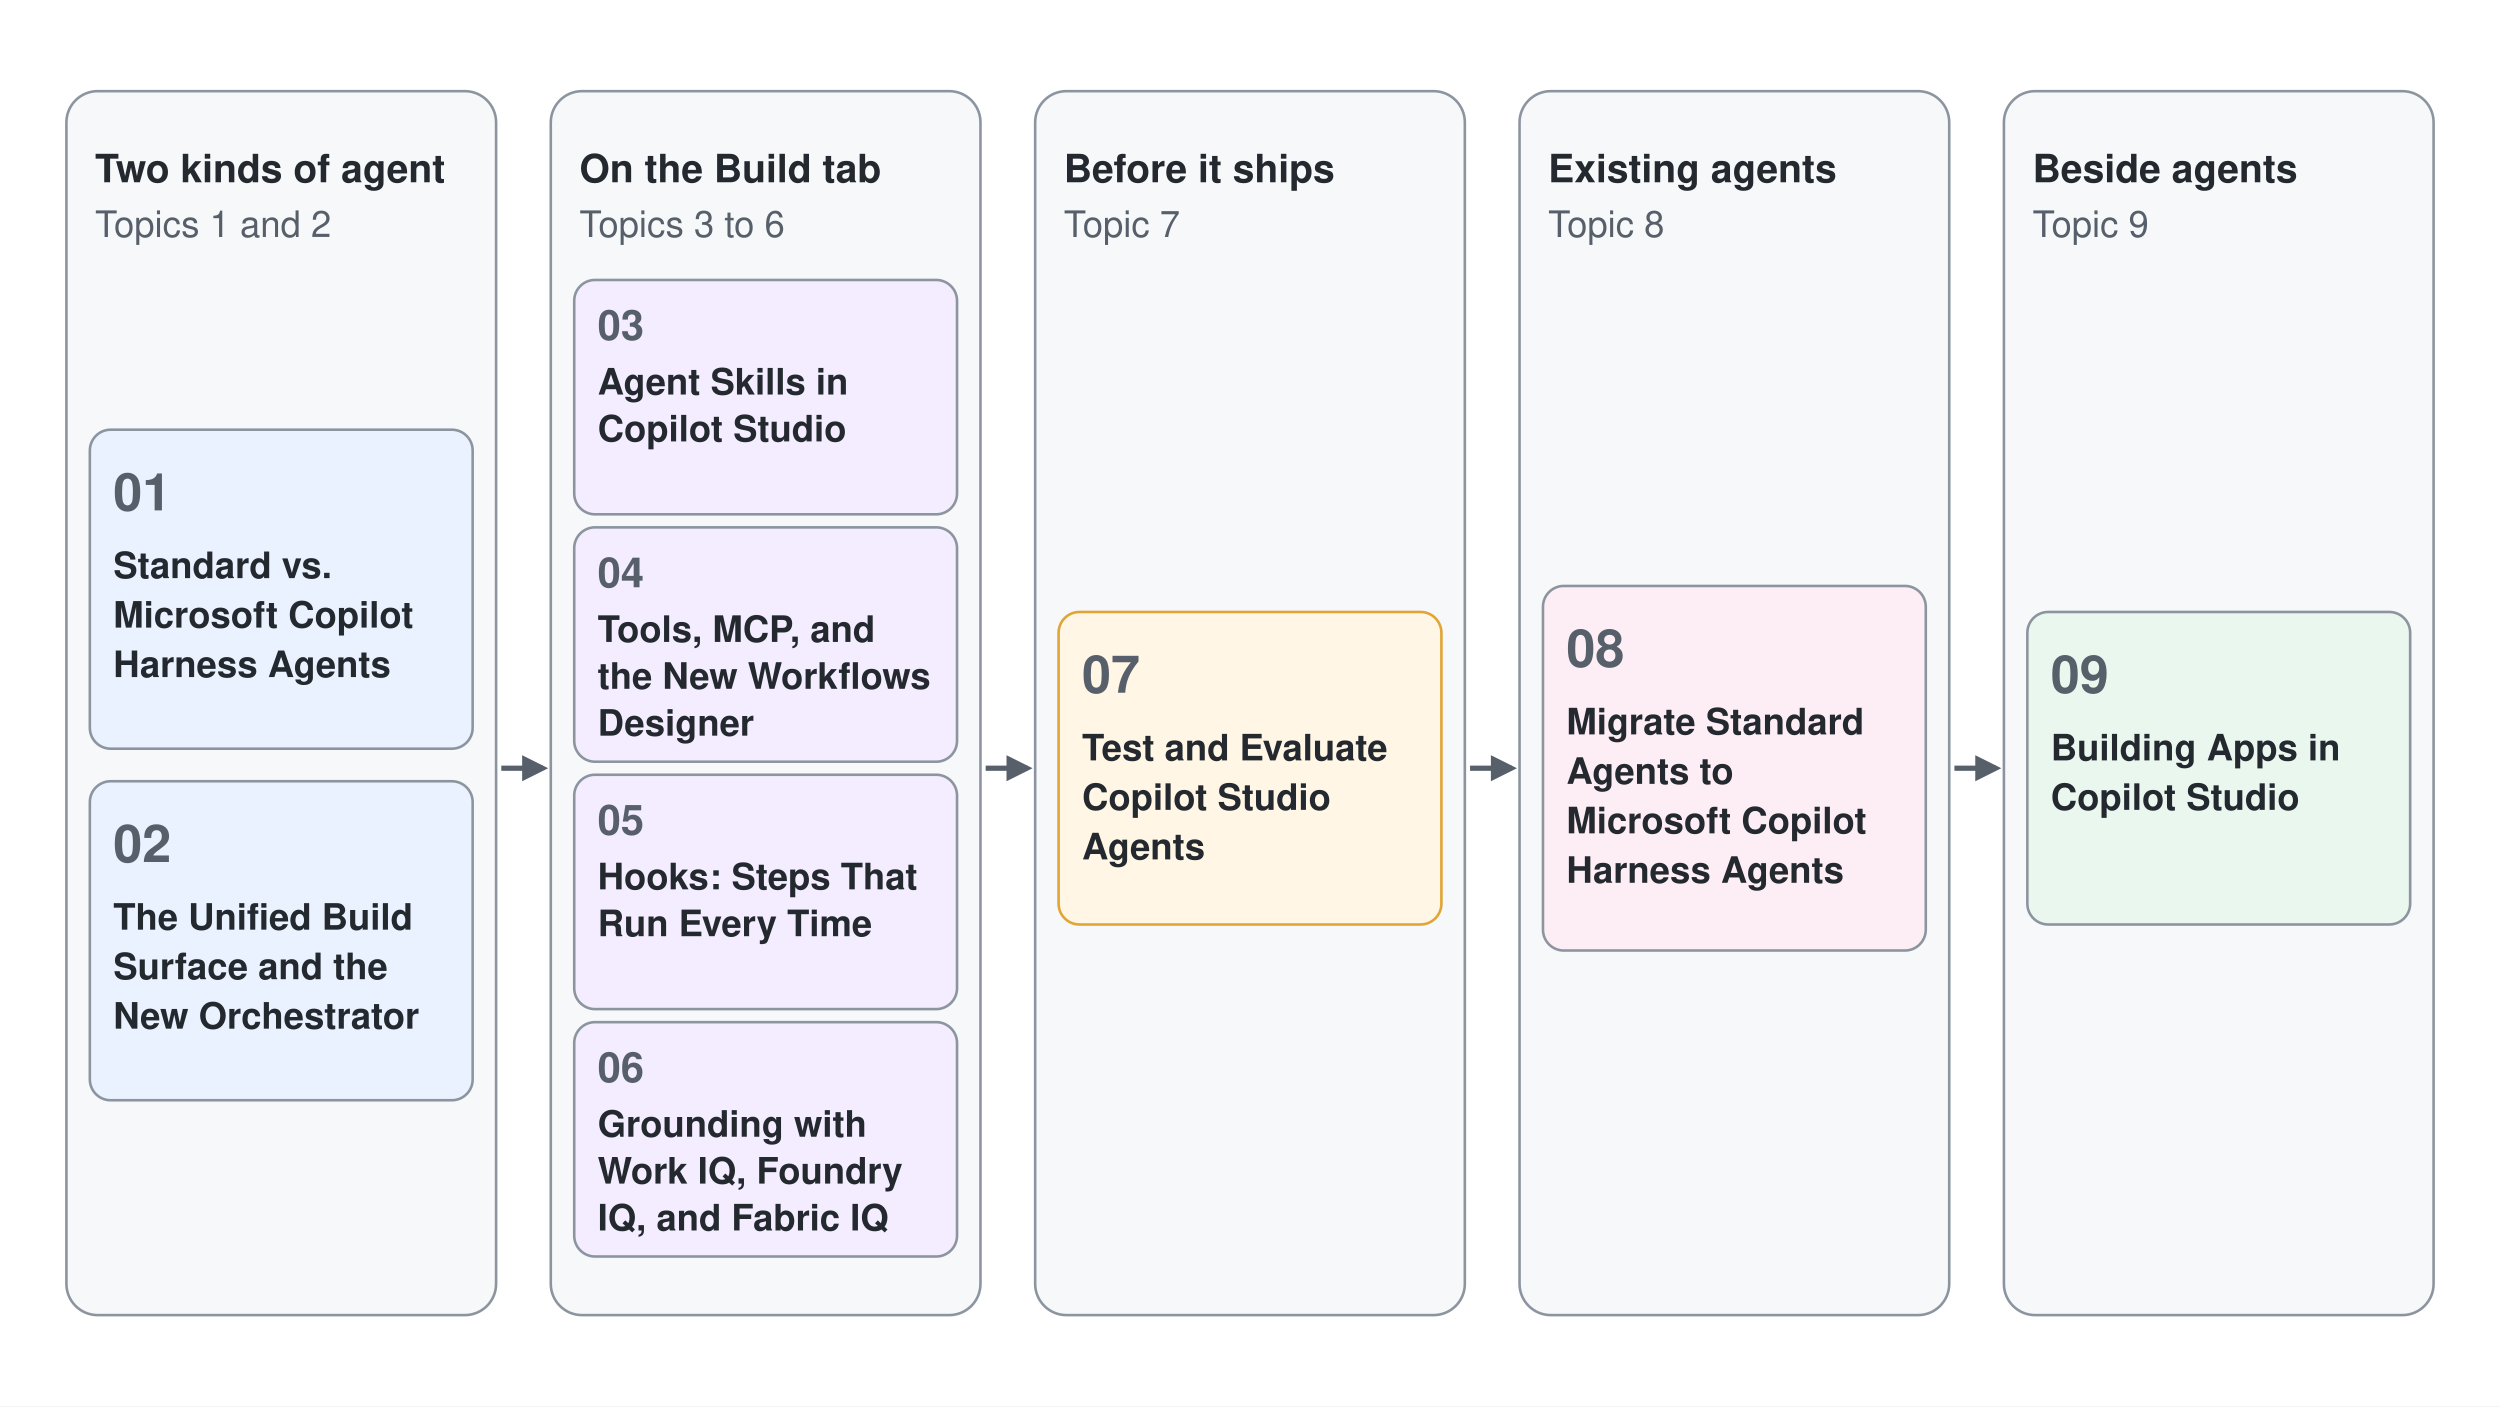
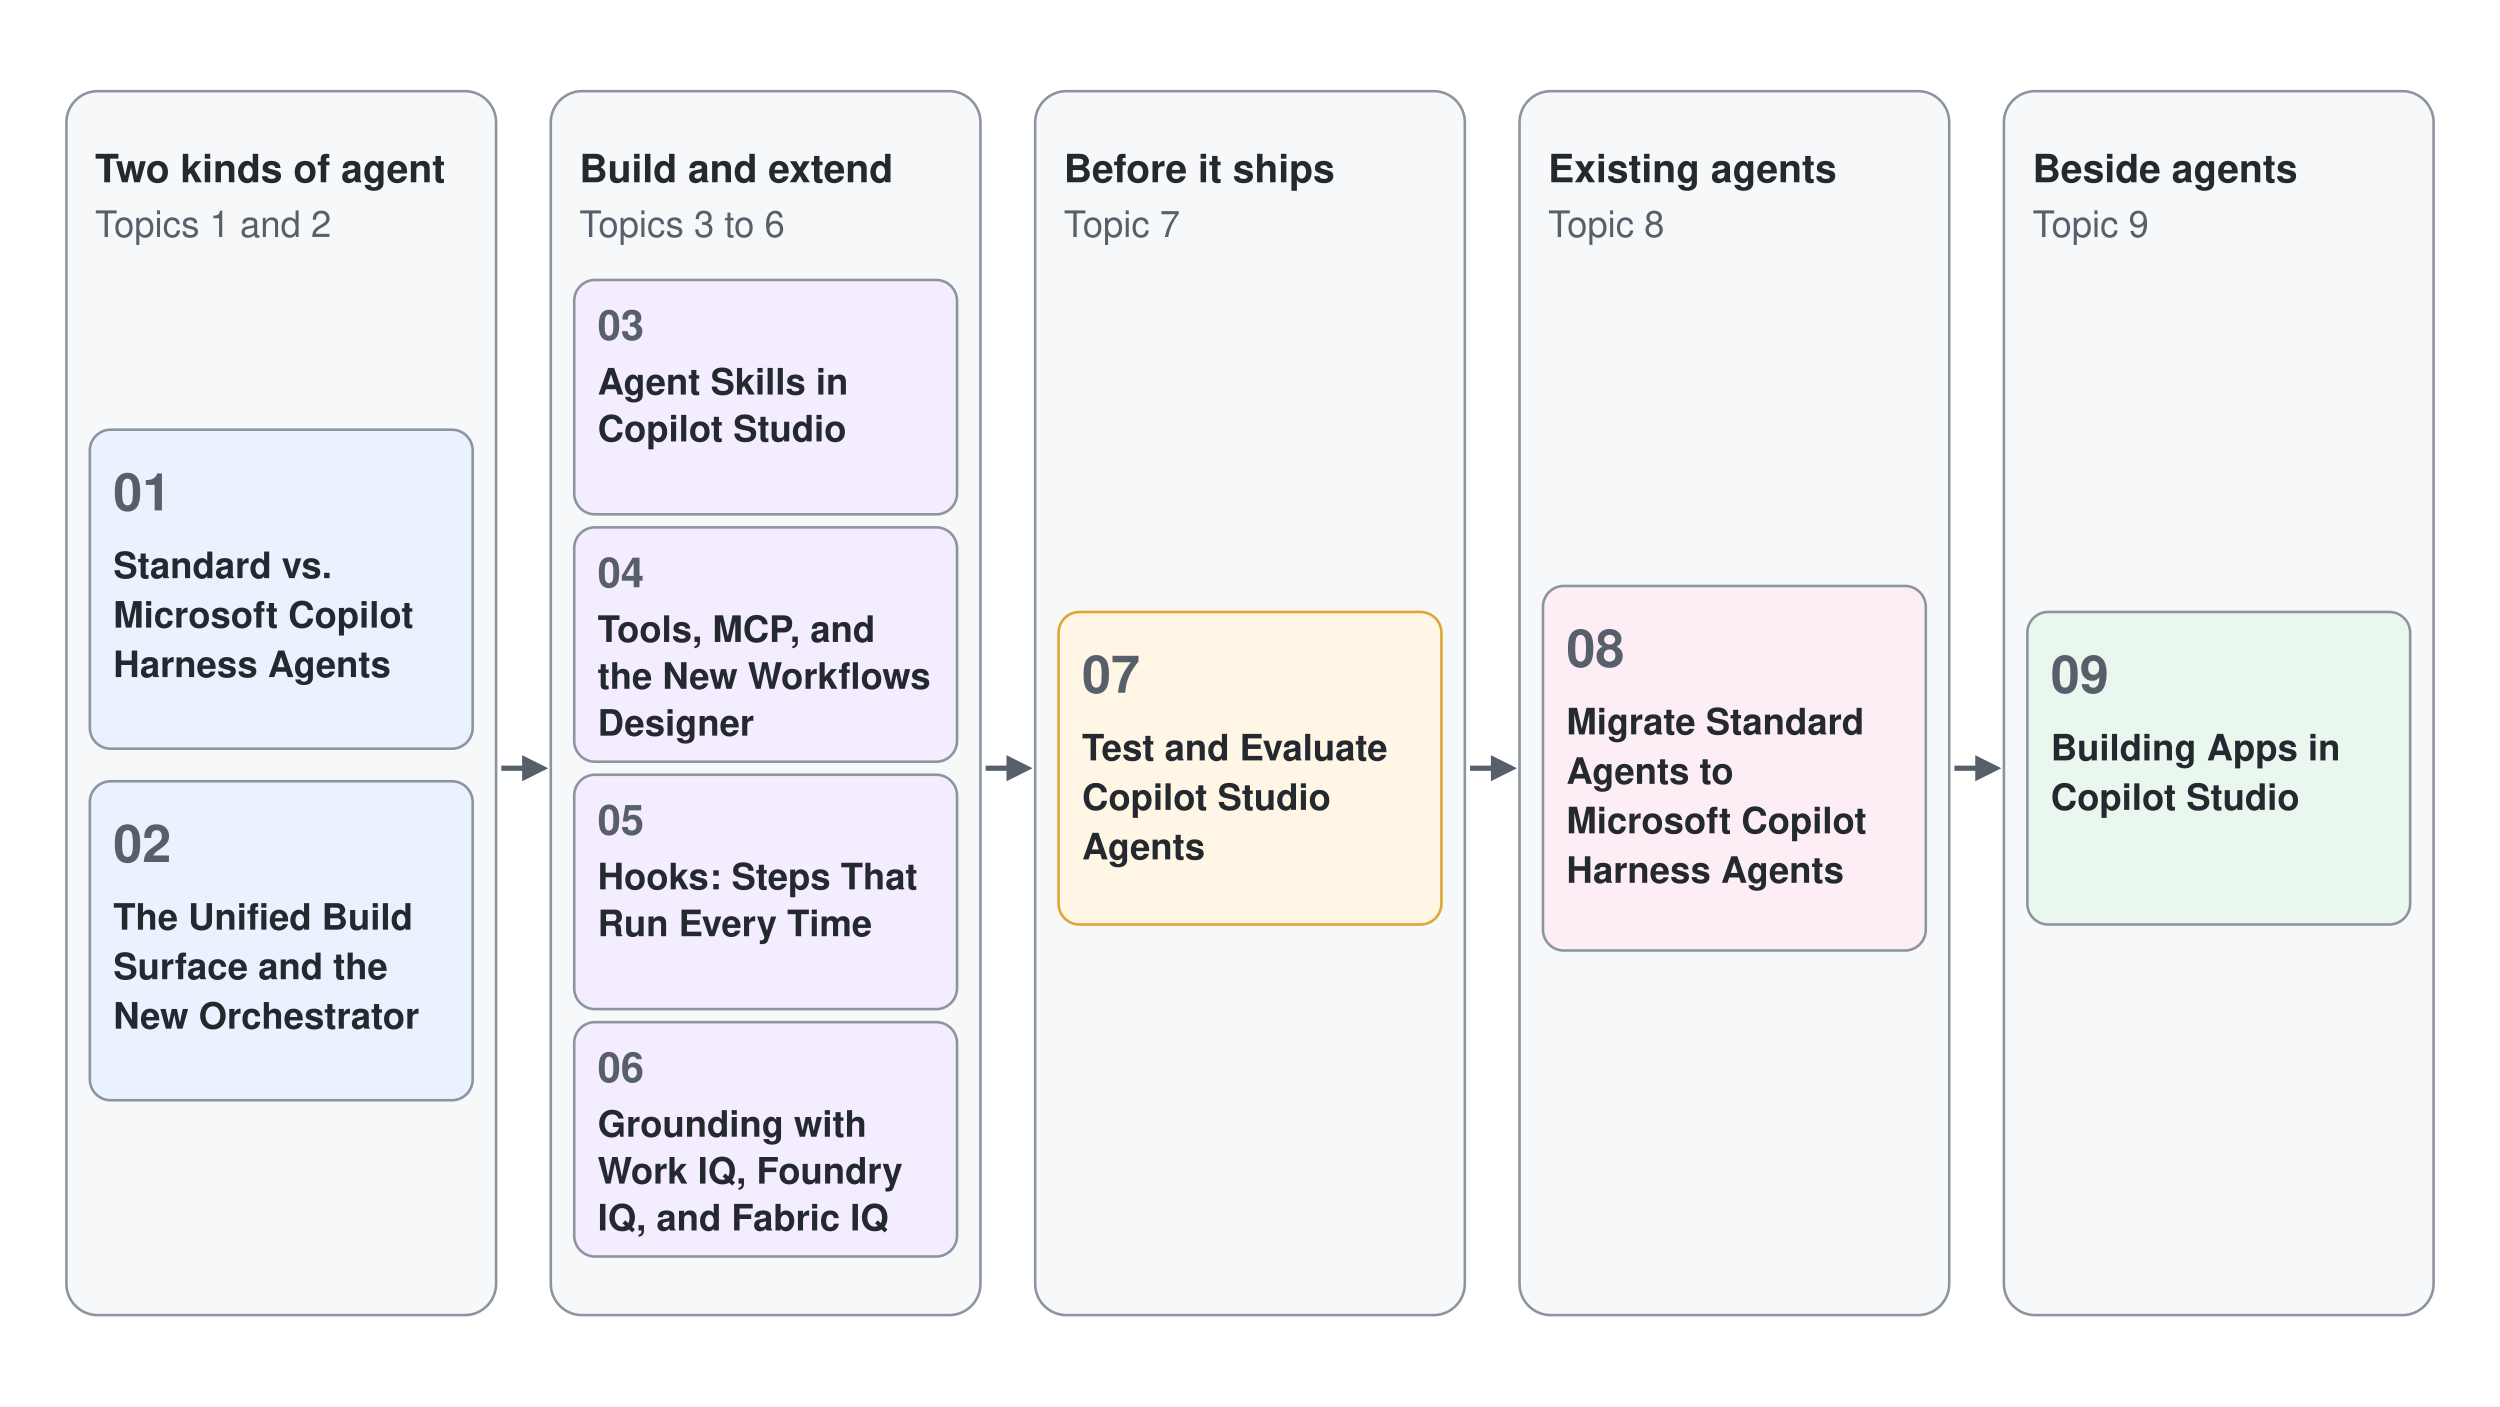
<svg xmlns="http://www.w3.org/2000/svg" viewBox="0 0 1920 1080" width="1920" height="1080" role="img" aria-labelledby="t d" font-family="Segoe UI, Helvetica, Arial, sans-serif">
  <defs>
    <marker id="ah" viewBox="0 0 10 10" refX="8" refY="5" markerWidth="5" markerHeight="5" orient="auto-start-reverse">
      <path d="M0,0 L10,5 L0,10 z" fill="#57606a" />
    </marker>
  </defs>
  <rect width="1920" height="1080" fill="#ffffff" />
  <rect x="51" y="70" width="330" height="940" rx="24" fill="#f6f8fa" stroke="#8c959f" stroke-width="2" />
  <text x="73" y="140" font-size="30" font-weight="700" fill="#24292f">Two kinds of agent</text>
  <text x="73" y="182" font-size="28" fill="#57606a">Topics 1 and 2</text>
  <rect x="423" y="70" width="330" height="940" rx="24" fill="#f6f8fa" stroke="#8c959f" stroke-width="2" />
-   <text x="445" y="140" font-size="30" font-weight="700" fill="#24292f">On the Build tab</text>
+   <text x="445" y="140" font-size="30" font-weight="700" fill="#24292f">Build and extend</text>
  <text x="445" y="182" font-size="28" fill="#57606a">Topics 3 to 6</text>
  <rect x="795" y="70" width="330" height="940" rx="24" fill="#f6f8fa" stroke="#8c959f" stroke-width="2" />
  <text x="817" y="140" font-size="30" font-weight="700" fill="#24292f">Before it ships</text>
  <text x="817" y="182" font-size="28" fill="#57606a">Topic 7</text>
  <rect x="1167" y="70" width="330" height="940" rx="24" fill="#f6f8fa" stroke="#8c959f" stroke-width="2" />
  <text x="1189" y="140" font-size="30" font-weight="700" fill="#24292f">Existing agents</text>
  <text x="1189" y="182" font-size="28" fill="#57606a">Topic 8</text>
  <rect x="1539" y="70" width="330" height="940" rx="24" fill="#f6f8fa" stroke="#8c959f" stroke-width="2" />
  <text x="1561" y="140" font-size="30" font-weight="700" fill="#24292f">Beside agents</text>
  <text x="1561" y="182" font-size="28" fill="#57606a">Topic 9</text>
  <rect x="69" y="330" width="294" height="245" rx="16" fill="#eaf2ff" stroke="#8c959f" stroke-width="2" />
  <text x="87" y="392" font-size="40" font-weight="700" fill="#57606a">01</text>
  <text x="87" y="444" font-size="28" font-weight="700" fill="#24292f">Standard vs.</text>
  <text x="87" y="482" font-size="28" font-weight="700" fill="#24292f">Microsoft Copilot</text>
  <text x="87" y="520" font-size="28" font-weight="700" fill="#24292f">Harness Agents</text>
  <rect x="69" y="600" width="294" height="245" rx="16" fill="#eaf2ff" stroke="#8c959f" stroke-width="2" />
  <text x="87" y="662" font-size="40" font-weight="700" fill="#57606a">02</text>
  <text x="87" y="714" font-size="28" font-weight="700" fill="#24292f">The Unified Build</text>
  <text x="87" y="752" font-size="28" font-weight="700" fill="#24292f">Surface and the</text>
  <text x="87" y="790" font-size="28" font-weight="700" fill="#24292f">New Orchestrator</text>
  <rect x="441" y="215" width="294" height="180" rx="16" fill="#f3edff" stroke="#8c959f" stroke-width="2" />
  <text x="459" y="261" font-size="32" font-weight="700" fill="#57606a">03</text>
  <text x="459" y="303" font-size="28" font-weight="700" fill="#24292f">Agent Skills in</text>
  <text x="459" y="339" font-size="28" font-weight="700" fill="#24292f">Copilot Studio</text>
  <rect x="441" y="405" width="294" height="180" rx="16" fill="#f3edff" stroke="#8c959f" stroke-width="2" />
  <text x="459" y="451" font-size="32" font-weight="700" fill="#57606a">04</text>
  <text x="459" y="493" font-size="28" font-weight="700" fill="#24292f">Tools, MCP, and</text>
  <text x="459" y="529" font-size="28" font-weight="700" fill="#24292f">the New Workflows</text>
  <text x="459" y="565" font-size="28" font-weight="700" fill="#24292f">Designer</text>
  <rect x="441" y="595" width="294" height="180" rx="16" fill="#f3edff" stroke="#8c959f" stroke-width="2" />
  <text x="459" y="641" font-size="32" font-weight="700" fill="#57606a">05</text>
  <text x="459" y="683" font-size="28" font-weight="700" fill="#24292f">Hooks: Steps That</text>
  <text x="459" y="719" font-size="28" font-weight="700" fill="#24292f">Run Every Time</text>
  <rect x="441" y="785" width="294" height="180" rx="16" fill="#f3edff" stroke="#8c959f" stroke-width="2" />
  <text x="459" y="831" font-size="32" font-weight="700" fill="#57606a">06</text>
  <text x="459" y="873" font-size="28" font-weight="700" fill="#24292f">Grounding with</text>
  <text x="459" y="909" font-size="28" font-weight="700" fill="#24292f">Work IQ, Foundry</text>
  <text x="459" y="945" font-size="28" font-weight="700" fill="#24292f">IQ, and Fabric IQ</text>
  <rect x="813" y="470" width="294" height="240" rx="16" fill="#fff6e5" stroke="#e0a534" stroke-width="2" />
  <text x="831" y="532" font-size="40" font-weight="700" fill="#57606a">07</text>
  <text x="831" y="584" font-size="28" font-weight="700" fill="#24292f">Test and Evaluate</text>
  <text x="831" y="622" font-size="28" font-weight="700" fill="#24292f">Copilot Studio</text>
  <text x="831" y="660" font-size="28" font-weight="700" fill="#24292f">Agents</text>
  <rect x="1185" y="450" width="294" height="280" rx="16" fill="#fdeef5" stroke="#8c959f" stroke-width="2" />
  <text x="1203" y="512" font-size="40" font-weight="700" fill="#57606a">08</text>
  <text x="1203" y="564" font-size="28" font-weight="700" fill="#24292f">Migrate Standard</text>
  <text x="1203" y="602" font-size="28" font-weight="700" fill="#24292f">Agents to</text>
  <text x="1203" y="640" font-size="28" font-weight="700" fill="#24292f">Microsoft Copilot</text>
  <text x="1203" y="678" font-size="28" font-weight="700" fill="#24292f">Harness Agents</text>
  <rect x="1557" y="470" width="294" height="240" rx="16" fill="#e9f7ef" stroke="#8c959f" stroke-width="2" />
  <text x="1575" y="532" font-size="40" font-weight="700" fill="#57606a">09</text>
  <text x="1575" y="584" font-size="28" font-weight="700" fill="#24292f">Building Apps in</text>
  <text x="1575" y="622" font-size="28" font-weight="700" fill="#24292f">Copilot Studio</text>
  <line x1="385" y1="590" x2="417" y2="590" stroke="#57606a" stroke-width="4" marker-end="url(#ah)" />
  <line x1="757" y1="590" x2="789" y2="590" stroke="#57606a" stroke-width="4" marker-end="url(#ah)" />
  <line x1="1129" y1="590" x2="1161" y2="590" stroke="#57606a" stroke-width="4" marker-end="url(#ah)" />
  <line x1="1501" y1="590" x2="1533" y2="590" stroke="#57606a" stroke-width="4" marker-end="url(#ah)" />
</svg>
